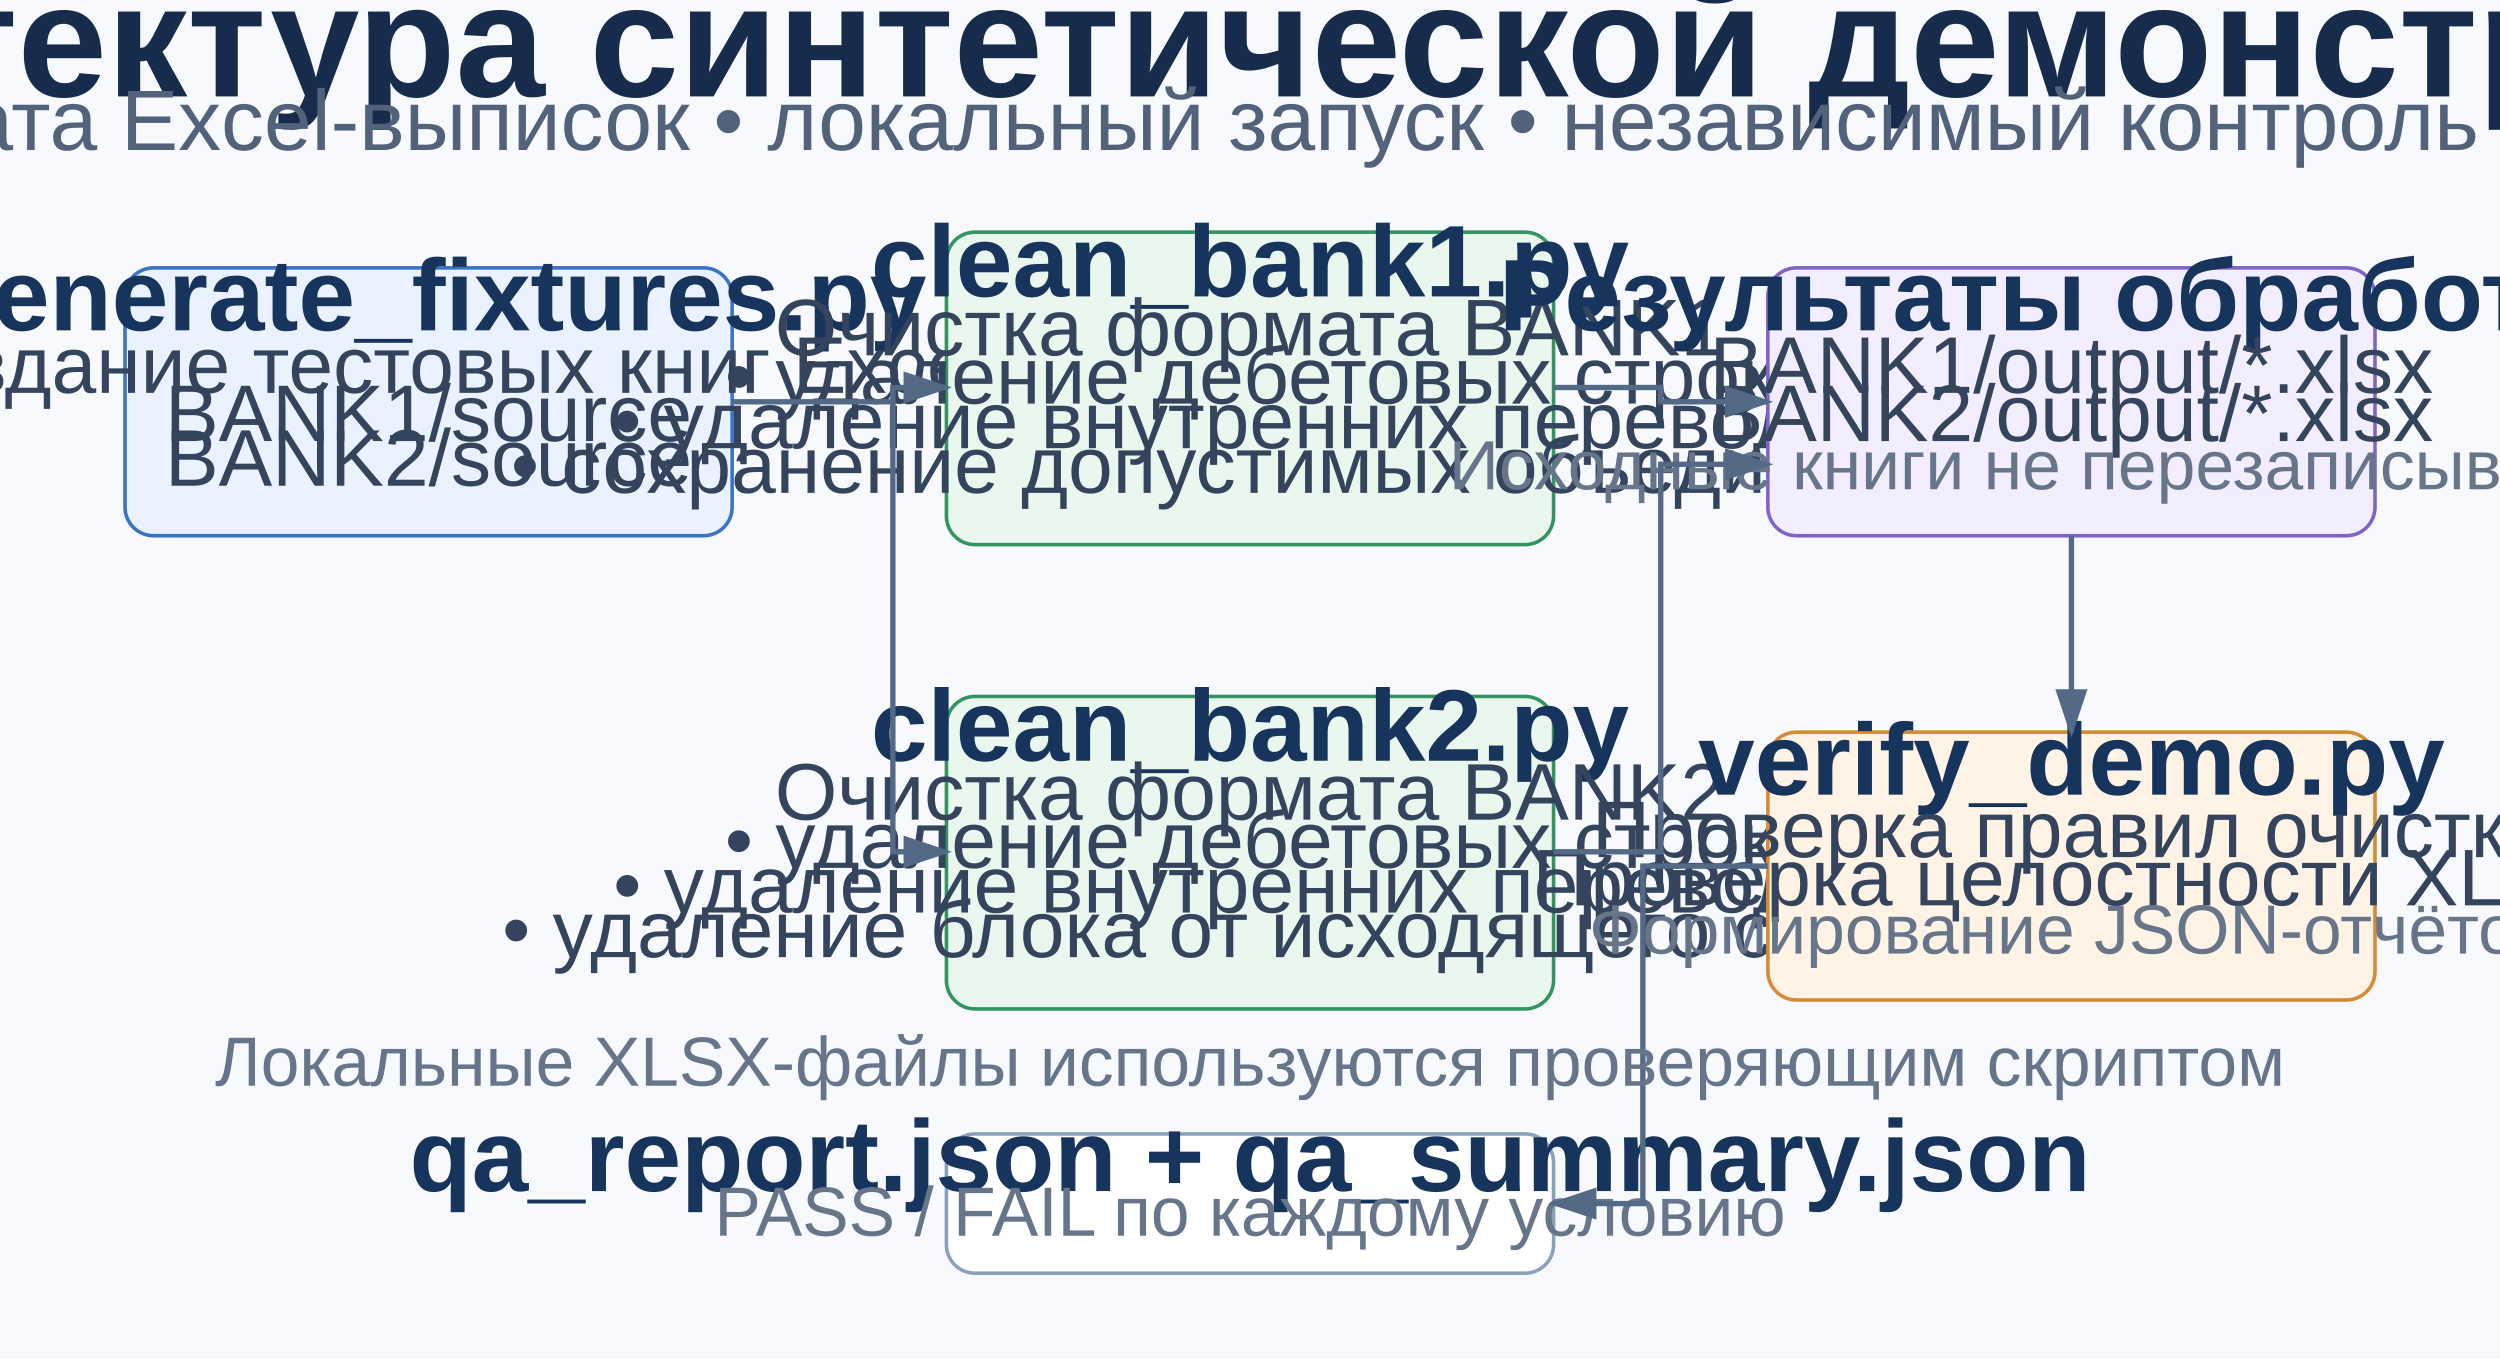
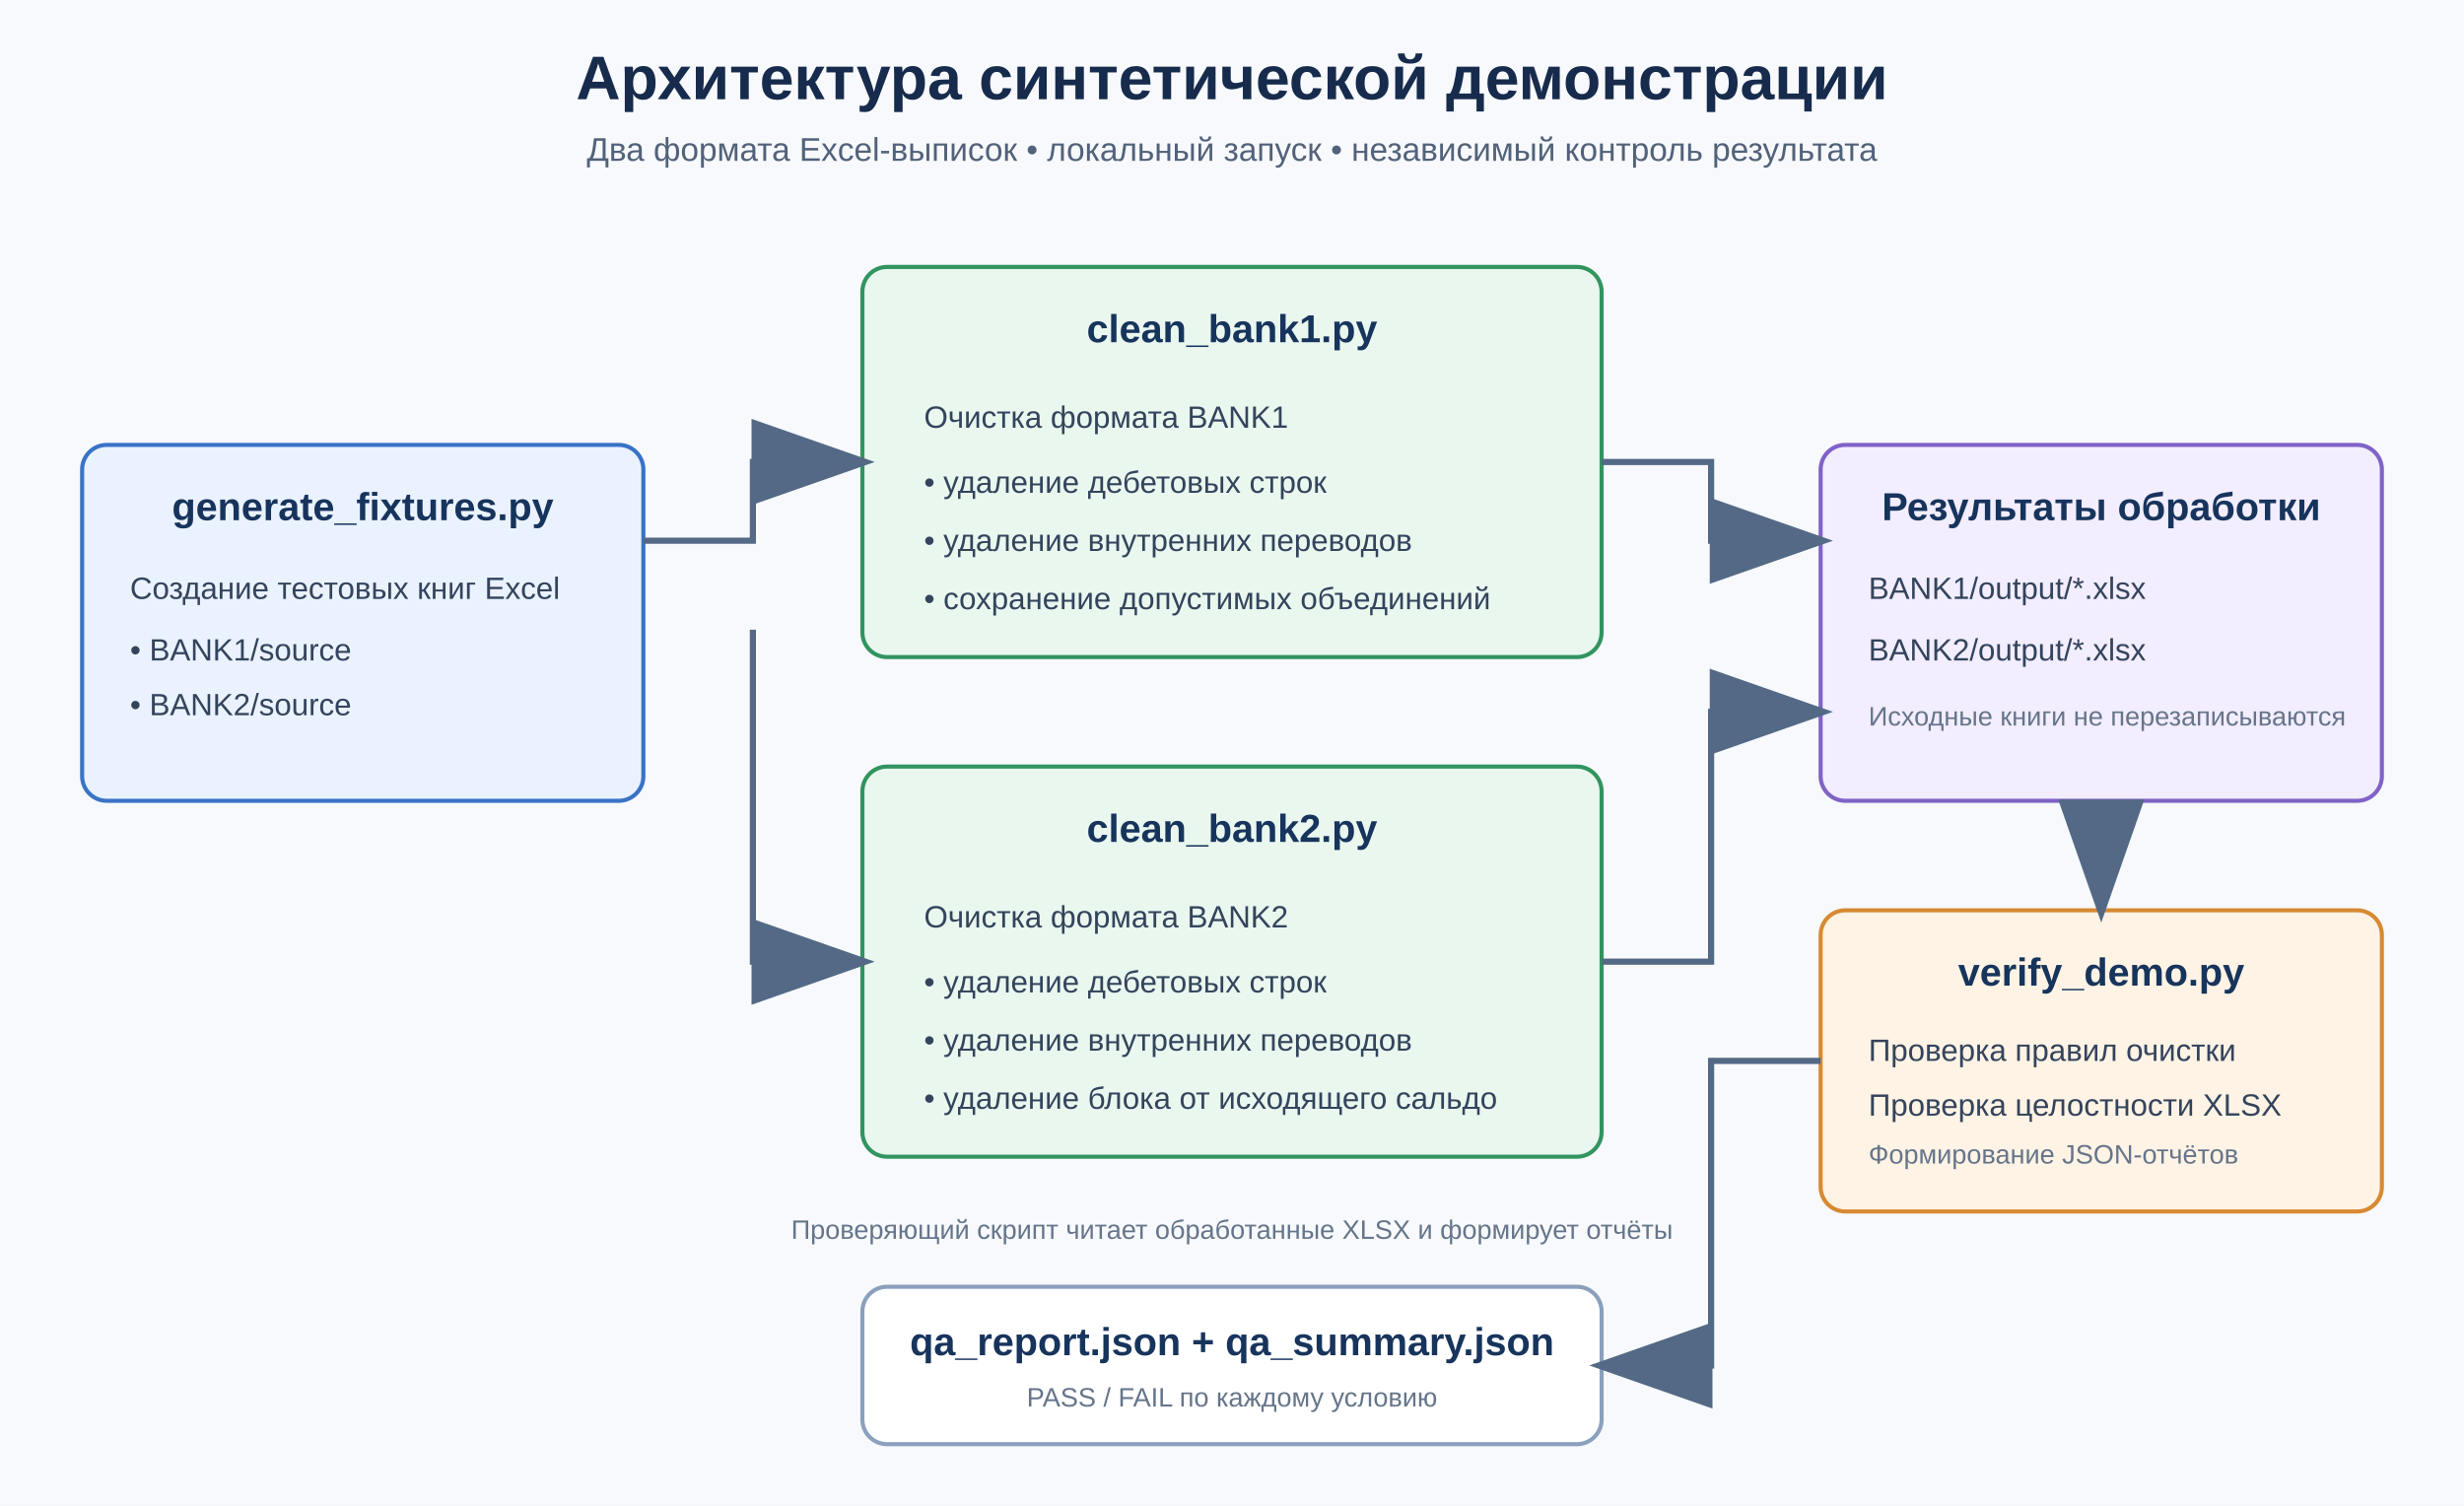
- <svg xmlns="http://www.w3.org/2000/svg" width="1400" height="760" viewBox="0 0 1400 760">
+ <svg xmlns="http://www.w3.org/2000/svg" width="3600" height="2200" viewBox="0 0 3600 2200" role="img" aria-labelledby="title desc">
  <defs>
    <style>
- .bg{fill:#f7f9fc}.title{font:700 90px Arial,sans-serif;fill:#172b4d}.sub{font:48px Arial,sans-serif;fill:#52627a}
- .box{fill:#fff;stroke:#8aa0bd;stroke-width:2}.blue{fill:#eaf2ff;stroke:#3973c6}.green{fill:#e9f7ef;stroke:#32945f}.violet{fill:#f2edff;stroke:#8063c7}.orange{fill:#fff3e5;stroke:#d78a32}
- .h{font:700 57px Arial,sans-serif;fill:#17345c}.t{font:45px Arial,sans-serif;fill:#34445c}.small{font:39px Arial,sans-serif;fill:#66758a}
- .arrow{stroke:#536985;stroke-width:3;fill:none;marker-end:url(#arr)}
- </style>
-     <marker id="arr" markerWidth="10" markerHeight="10" refX="8" refY="3" orient="auto">
-       <path d="M0,0 L0,6 L9,3 z" fill="#536985" />
+     .bg{fill:#f7f9fc}
+     .title{font:700 90px Arial,sans-serif;fill:#172b4d}
+     .sub{font:48px Arial,sans-serif;fill:#52627a}
+     .box{fill:#fff;stroke:#8aa0bd;stroke-width:6}
+     .blue{fill:#eaf2ff;stroke:#3973c6}
+     .green{fill:#e9f7ef;stroke:#32945f}
+     .violet{fill:#f2edff;stroke:#8063c7}
+     .orange{fill:#fff3e5;stroke:#d78a32}
+     .h{font:700 57px Arial,sans-serif;fill:#17345c}
+     .t{font:45px Arial,sans-serif;fill:#34445c}
+     .small{font:39px Arial,sans-serif;fill:#66758a}
+     .arrow{stroke:#536985;stroke-width:9;fill:none;marker-end:url(#arr)}
+     .dash{stroke-dasharray:20 16}
+   </style>
+     <marker id="arr" markerWidth="22" markerHeight="22" refX="18" refY="7" orient="auto">
+       <path d="M0,0 L0,14 L20,7 z" fill="#536985" />
    </marker>
  </defs>
-   <rect class="bg" width="1400" height="760" />
-   <text class="title" x="700" y="54" text-anchor="middle">Архитектура синтетической демонстрации</text>
-   <text class="sub" x="700" y="84" text-anchor="middle">Два формата Excel-выписок • локальный запуск • независимый контроль результата</text>
-   <rect class="box blue" x="70" y="150" width="340" height="150" rx="16" />
-   <text class="h" x="240" y="185" text-anchor="middle">generate_fixtures.py</text>
-   <text class="t" x="240" y="220" text-anchor="middle">Создание тестовых книг Excel</text>
-   <text class="t" x="240" y="247" text-anchor="middle">BANK1/source</text>
-   <text class="t" x="240" y="272" text-anchor="middle">BANK2/source</text>
-   <rect class="box green" x="530" y="130" width="340" height="175" rx="16" />
-   <text class="h" x="700" y="166" text-anchor="middle">clean_bank1.py</text>
-   <text class="t" x="700" y="199" text-anchor="middle">Очистка формата BANK1</text>
-   <text class="t" x="700" y="226" text-anchor="middle">• удаление дебетовых строк</text>
-   <text class="t" x="700" y="251" text-anchor="middle">• удаление внутренних переводов</text>
-   <text class="t" x="700" y="276" text-anchor="middle">• сохранение допустимых объединений</text>
-   <rect class="box green" x="530" y="390" width="340" height="175" rx="16" />
-   <text class="h" x="700" y="426" text-anchor="middle">clean_bank2.py</text>
-   <text class="t" x="700" y="459" text-anchor="middle">Очистка формата BANK2</text>
-   <text class="t" x="700" y="486" text-anchor="middle">• удаление дебетовых строк</text>
-   <text class="t" x="700" y="511" text-anchor="middle">• удаление внутренних переводов</text>
-   <text class="t" x="700" y="536" text-anchor="middle">• удаление блока от исходящего сальдо</text>
-   <rect class="box violet" x="990" y="150" width="340" height="150" rx="16" />
-   <text class="h" x="1160" y="185" text-anchor="middle">Результаты обработки</text>
-   <text class="t" x="1160" y="220" text-anchor="middle">BANK1/output/*.xlsx</text>
-   <text class="t" x="1160" y="247" text-anchor="middle">BANK2/output/*.xlsx</text>
-   <text class="small" x="1160" y="274" text-anchor="middle">Исходные книги не перезаписываются</text>
-   <rect class="box orange" x="990" y="410" width="340" height="150" rx="16" />
-   <text class="h" x="1160" y="445" text-anchor="middle">verify_demo.py</text>
-   <text class="t" x="1160" y="480" text-anchor="middle">Проверка правил очистки</text>
-   <text class="t" x="1160" y="507" text-anchor="middle">Проверка целостности XLSX</text>
-   <text class="small" x="1160" y="534" text-anchor="middle">Формирование JSON-отчётов</text>
-   <rect class="box" x="530" y="635" width="340" height="78" rx="16" />
-   <text class="h" x="700" y="667" text-anchor="middle">qa_report.json + qa_summary.json</text>
-   <text class="small" x="700" y="692" text-anchor="middle">PASS / FAIL по каждому условию</text>
-   <path class="arrow" d="M410 225 H500 V217 H530" />
-   <path class="arrow" d="M500 225 V477 H530" />
-   <path class="arrow" d="M870 217 H930 V225 H990" />
-   <path class="arrow" d="M870 477 H930 V260 H990" />
-   <path class="arrow" d="M1160 300 V410" />
-   <path class="arrow" d="M990 485 H920 V674 H870" />
-   <text class="small" x="700" y="608" text-anchor="middle">Локальные XLSX-файлы используются проверяющим скриптом</text>
+   <rect class="bg" width="3600" height="2200" />
+   <text class="title" x="1800" y="145" text-anchor="middle">Архитектура синтетической демонстрации</text>
+   <text class="sub" x="1800" y="235" text-anchor="middle">Два формата Excel-выписок • локальный запуск • независимый контроль результата</text>
+   <rect class="box blue" x="120" y="650" width="820" height="520" rx="36" />
+   <text class="h" x="530" y="760" text-anchor="middle">generate_fixtures.py</text>
+   <text class="t" x="190" y="875">Создание тестовых книг Excel</text>
+   <text class="t" x="190" y="965">• BANK1/source</text>
+   <text class="t" x="190" y="1045">• BANK2/source</text>
+   <rect class="box green" x="1260" y="390" width="1080" height="570" rx="36" />
+   <text class="h" x="1800" y="500" text-anchor="middle">clean_bank1.py</text>
+   <text class="t" x="1350" y="625">Очистка формата BANK1</text>
+   <text class="t" x="1350" y="720">• удаление дебетовых строк</text>
+   <text class="t" x="1350" y="805">• удаление внутренних переводов</text>
+   <text class="t" x="1350" y="890">• сохранение допустимых объединений</text>
+   <rect class="box green" x="1260" y="1120" width="1080" height="570" rx="36" />
+   <text class="h" x="1800" y="1230" text-anchor="middle">clean_bank2.py</text>
+   <text class="t" x="1350" y="1355">Очистка формата BANK2</text>
+   <text class="t" x="1350" y="1450">• удаление дебетовых строк</text>
+   <text class="t" x="1350" y="1535">• удаление внутренних переводов</text>
+   <text class="t" x="1350" y="1620">• удаление блока от исходящего сальдо</text>
+   <rect class="box violet" x="2660" y="650" width="820" height="520" rx="36" />
+   <text class="h" x="3070" y="760" text-anchor="middle">Результаты обработки</text>
+   <text class="t" x="2730" y="875">BANK1/output/*.xlsx</text>
+   <text class="t" x="2730" y="965">BANK2/output/*.xlsx</text>
+   <text class="small" x="2730" y="1060">Исходные книги не перезаписываются</text>
+   <rect class="box orange" x="2660" y="1330" width="820" height="440" rx="36" />
+   <text class="h" x="3070" y="1440" text-anchor="middle">verify_demo.py</text>
+   <text class="t" x="2730" y="1550">Проверка правил очистки</text>
+   <text class="t" x="2730" y="1630">Проверка целостности XLSX</text>
+   <text class="small" x="2730" y="1700">Формирование JSON-отчётов</text>
+   <rect class="box" x="1260" y="1880" width="1080" height="230" rx="36" />
+   <text class="h" x="1800" y="1980" text-anchor="middle">qa_report.json + qa_summary.json</text>
+   <text class="small" x="1800" y="2055" text-anchor="middle">PASS / FAIL по каждому условию</text>
+   <path class="arrow" d="M940 790 H1100 V675 H1260" />
+   <path class="arrow" d="M1100 920 V1405 H1260" />
+   <path class="arrow" d="M2340 675 H2500 V790 H2660" />
+   <path class="arrow" d="M2340 1405 H2500 V1040 H2660" />
+   <path class="arrow" d="M3070 1170 V1330" />
+   <path class="arrow" d="M2660 1550 H2500 V1995 H2340" />
+   <text class="small" x="1800" y="1810" text-anchor="middle">Проверяющий скрипт читает обработанные XLSX и формирует отчёты</text>
</svg>
